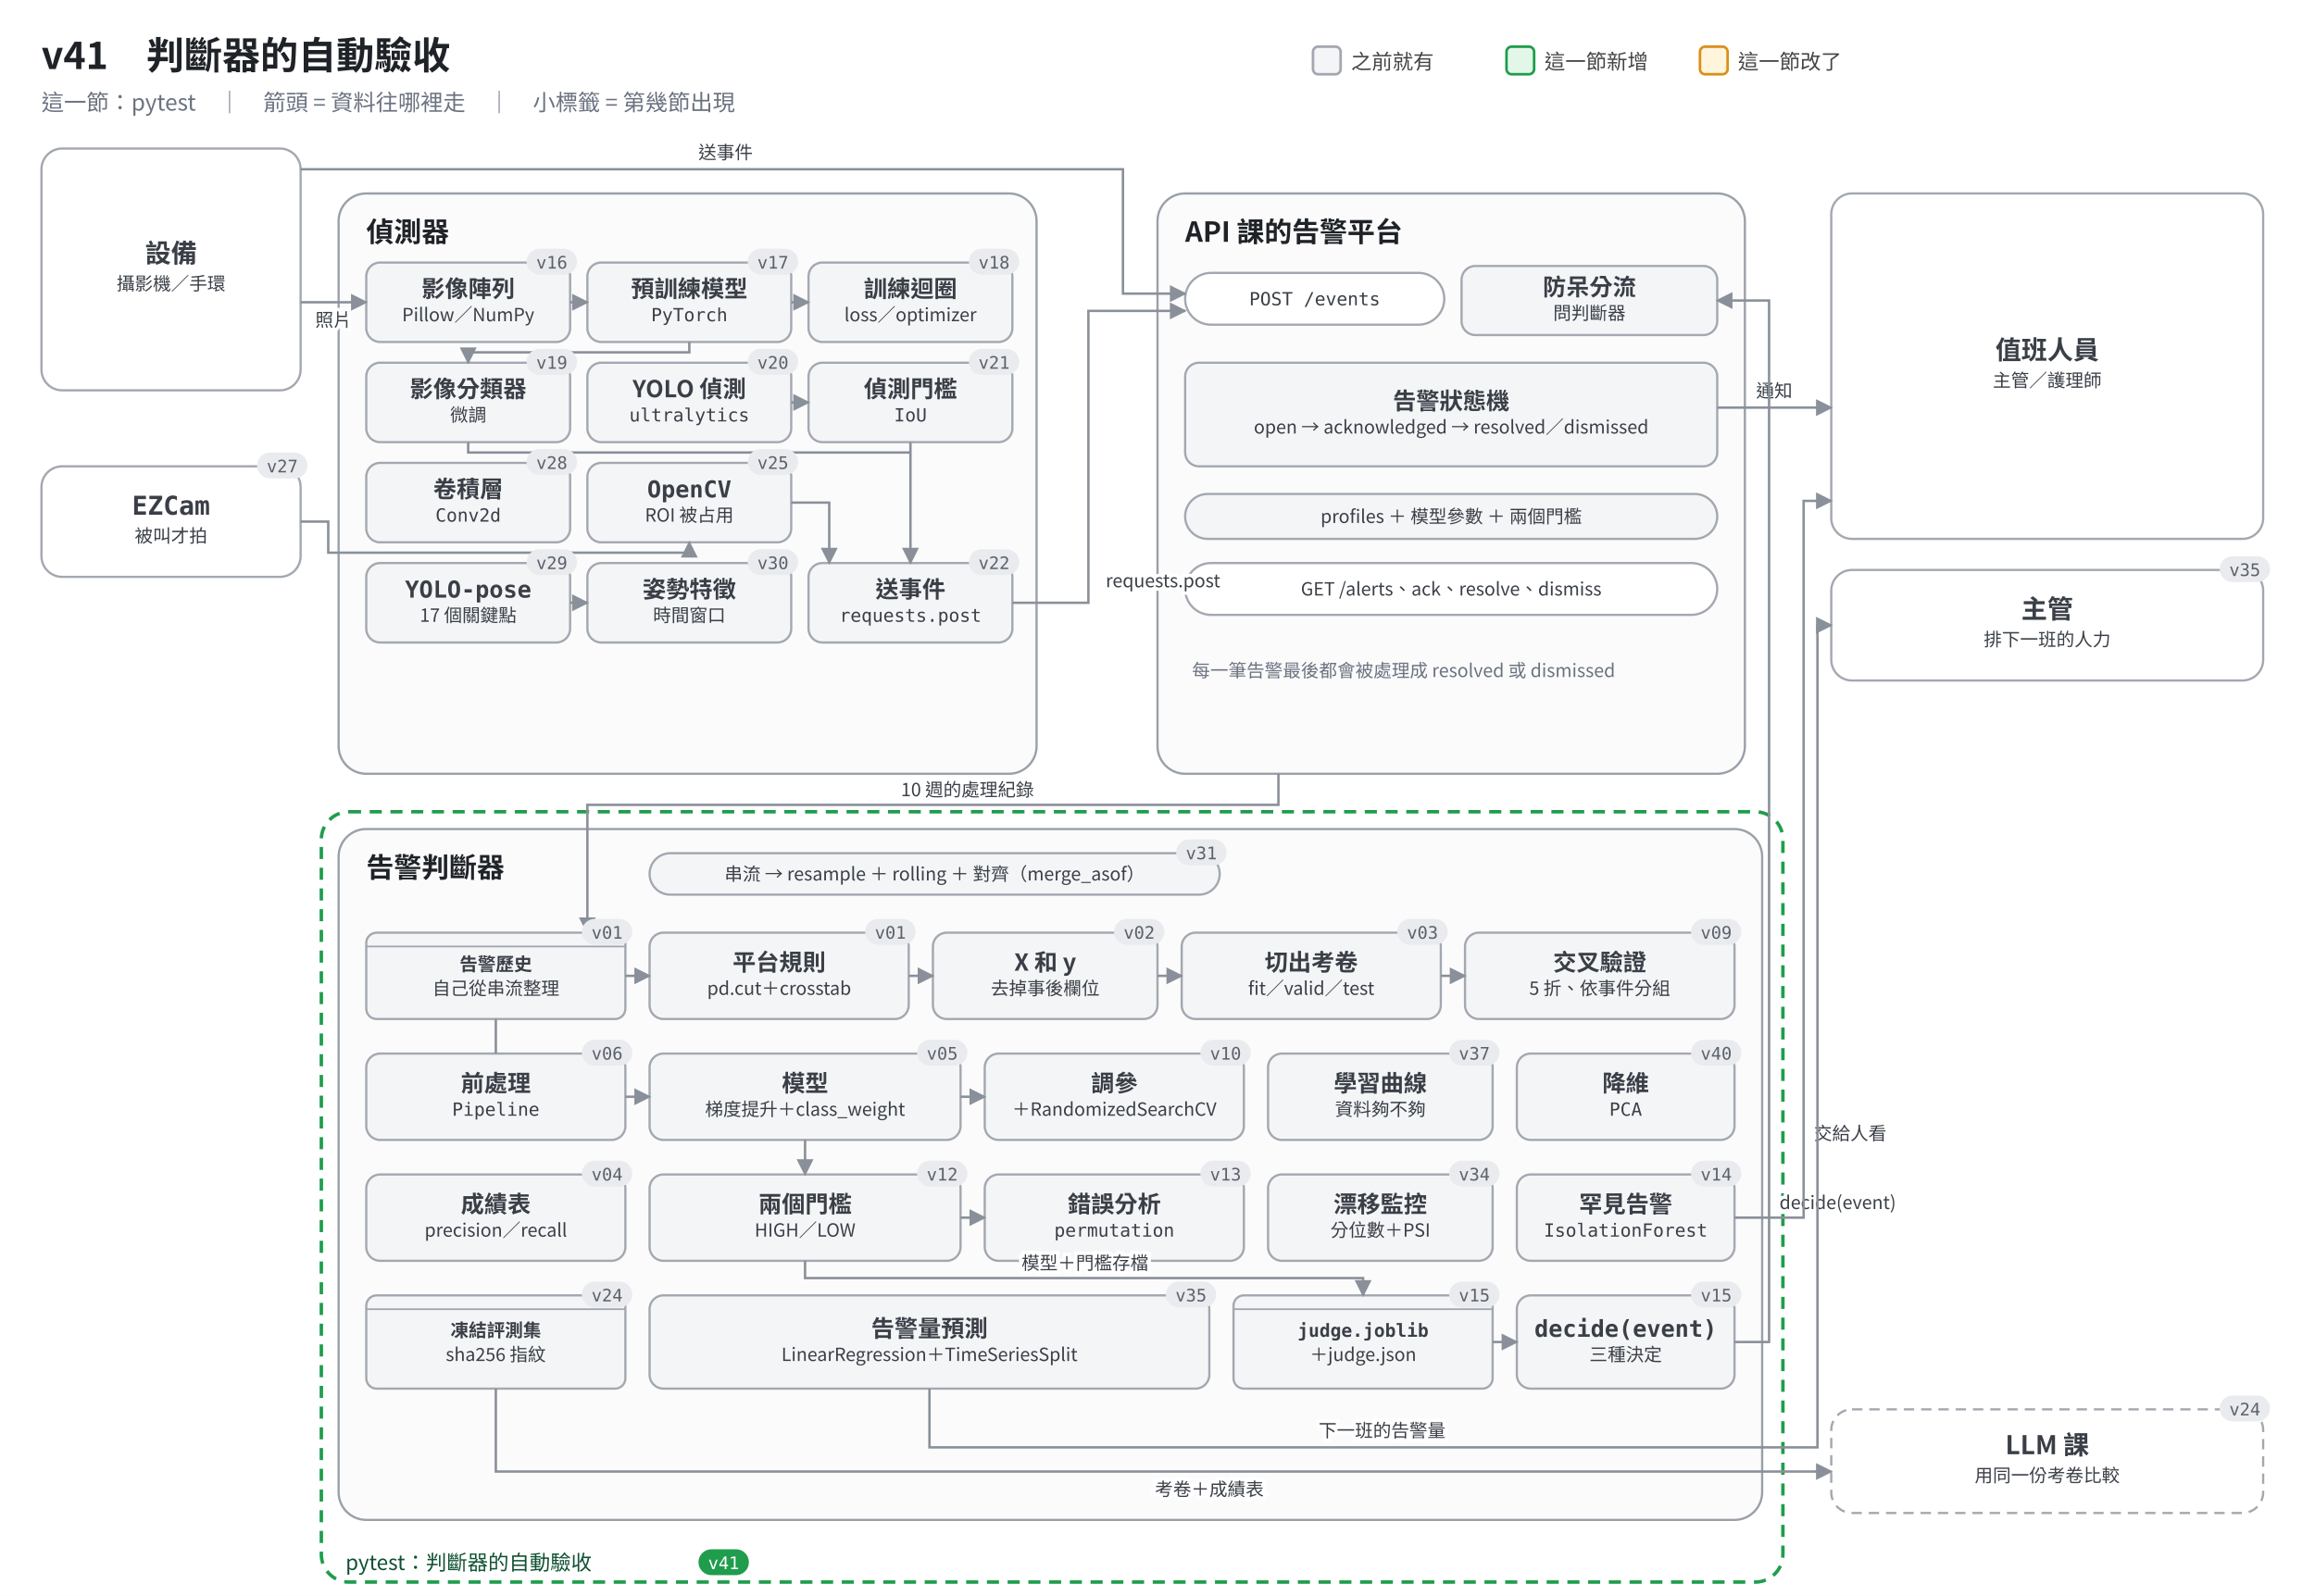
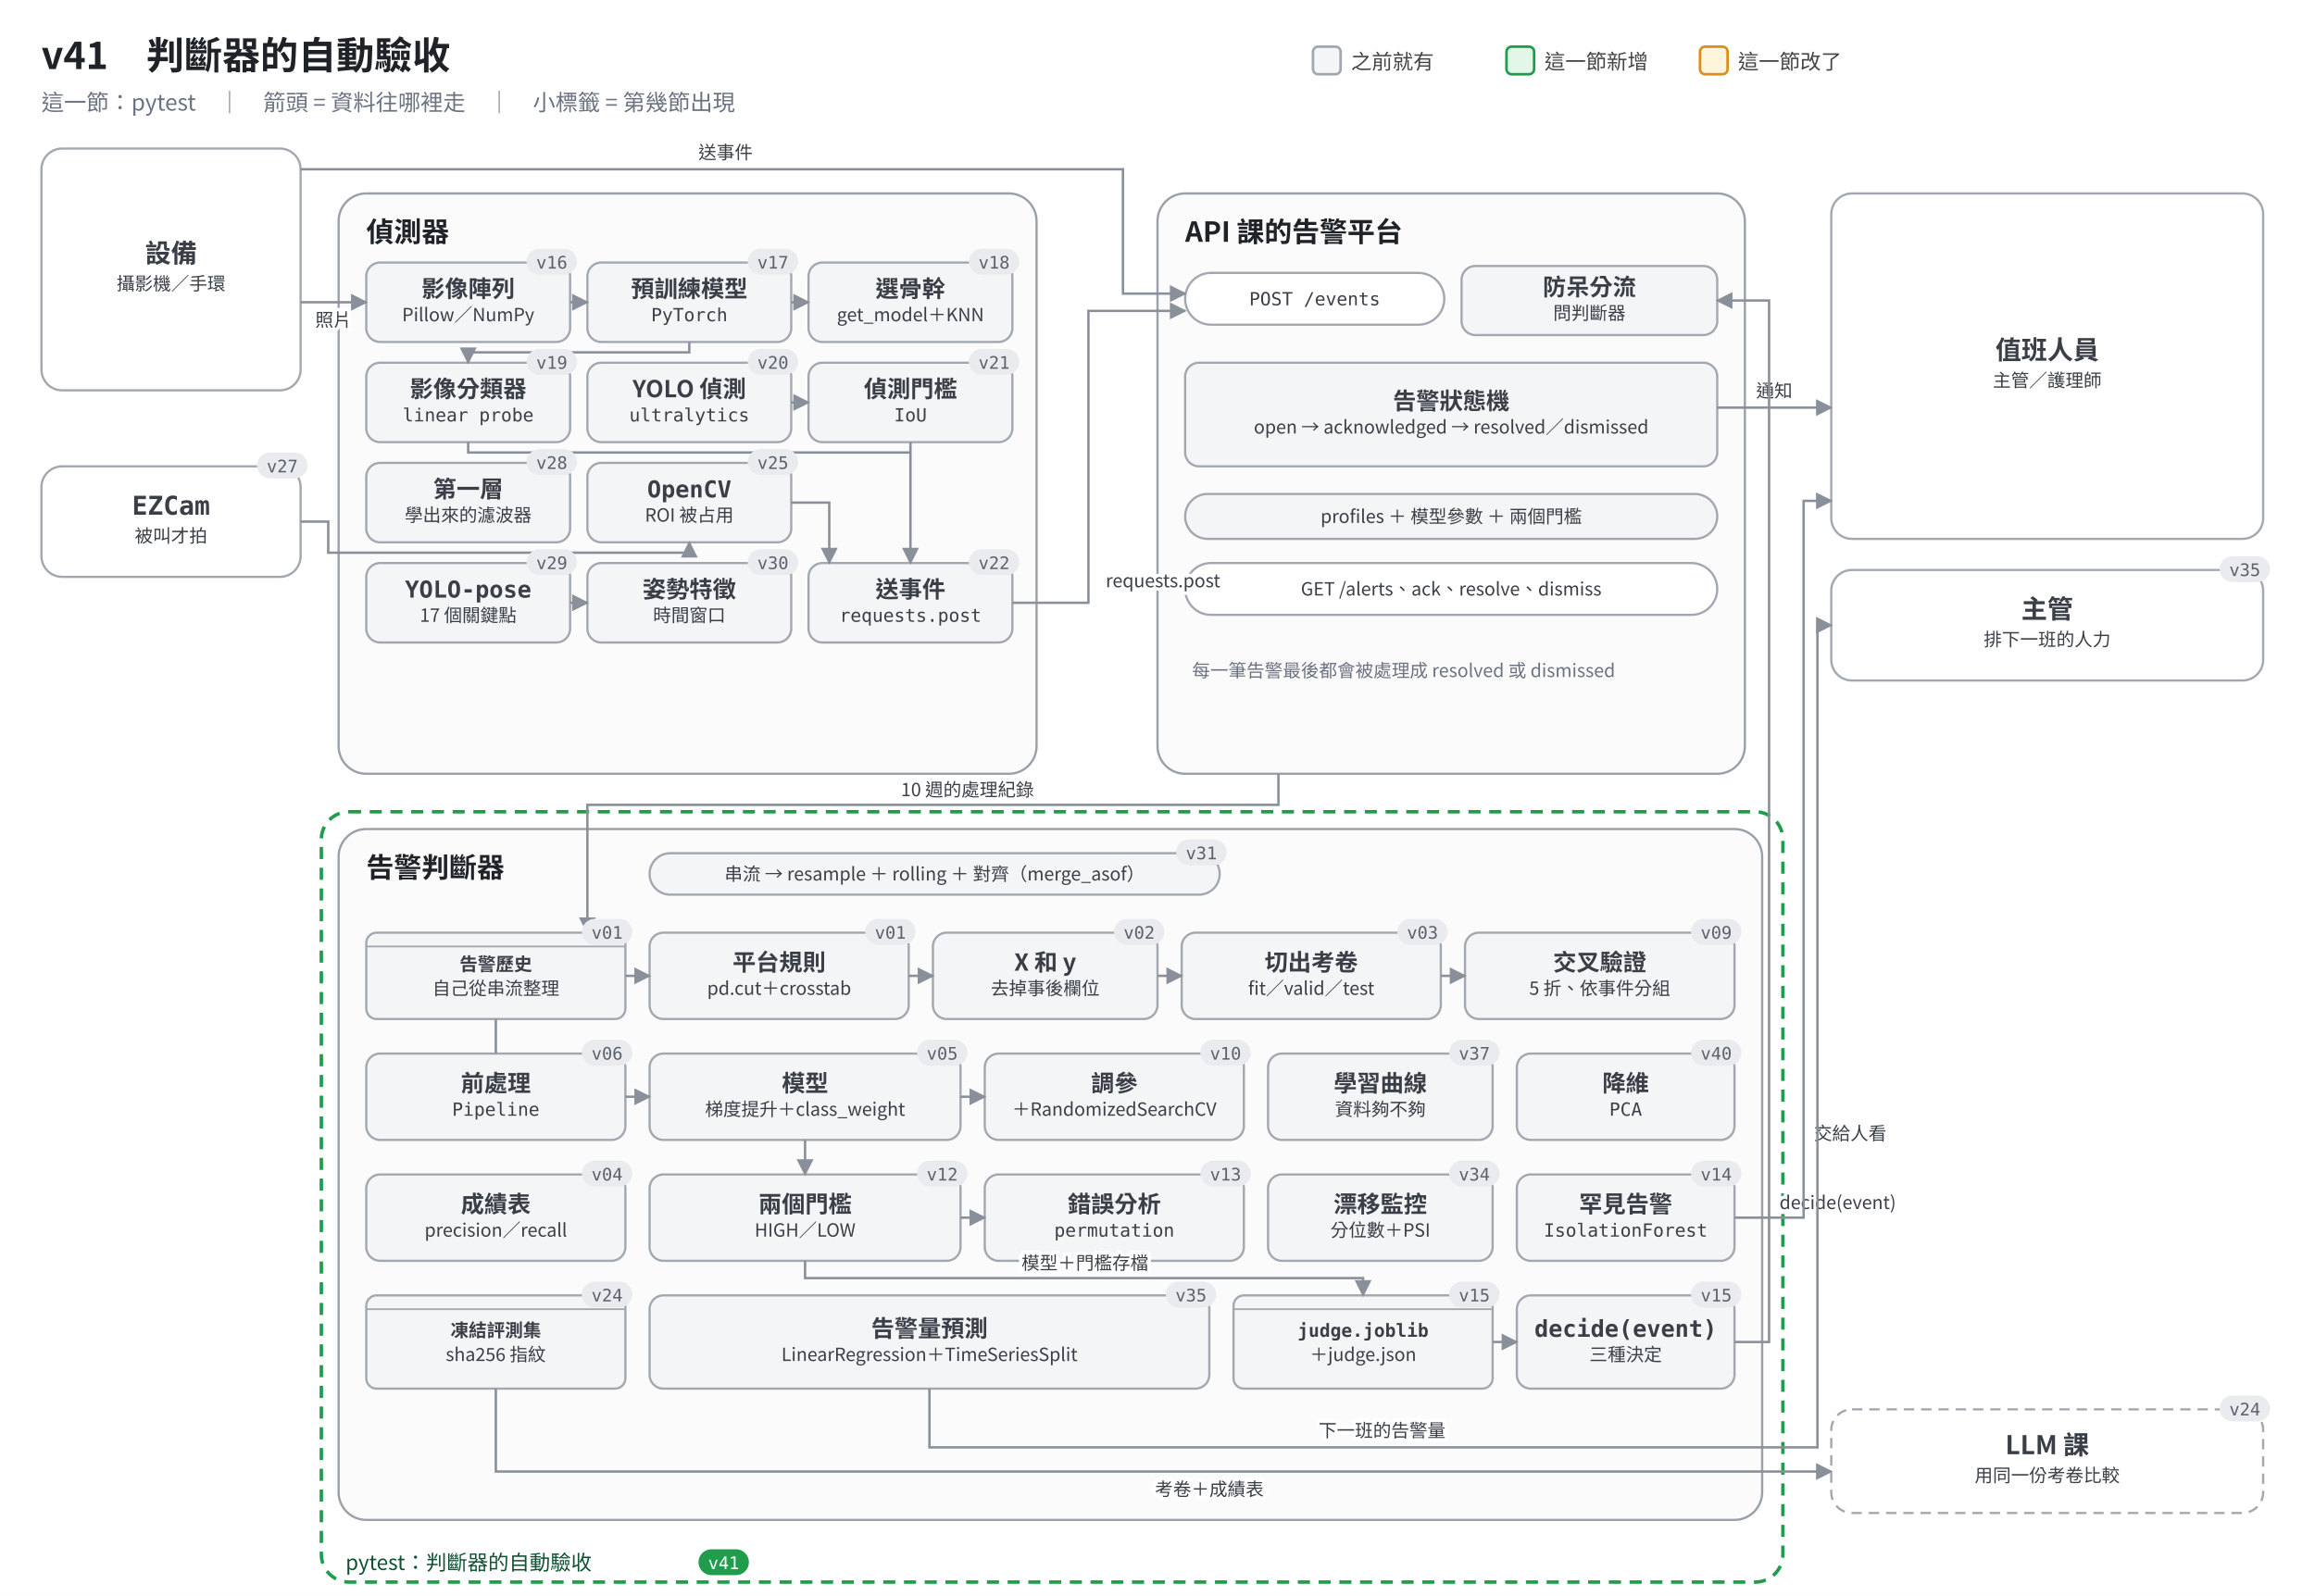
<svg xmlns="http://www.w3.org/2000/svg" viewBox="0 0 1340 924" width="1340" height="924">
  <defs>
    <marker id="arr-old" viewBox="0 0 10 10" refX="9" refY="5" markerWidth="7" markerHeight="7" orient="auto-start-reverse">
      <path d="M0,0 L10,5 L0,10 z" fill="#8a9099" />
    </marker>
    <marker id="arr-new" viewBox="0 0 10 10" refX="9" refY="5" markerWidth="7" markerHeight="7" orient="auto-start-reverse">
      <path d="M0,0 L10,5 L0,10 z" fill="#1f9d4c" />
    </marker>
    <marker id="arr-changed" viewBox="0 0 10 10" refX="9" refY="5" markerWidth="7" markerHeight="7" orient="auto-start-reverse">
      <path d="M0,0 L10,5 L0,10 z" fill="#d9901a" />
    </marker>
    <marker id="arr-error" viewBox="0 0 10 10" refX="9" refY="5" markerWidth="7" markerHeight="7" orient="auto-start-reverse">
      <path d="M0,0 L10,5 L0,10 z" fill="#d33a3a" />
    </marker>
  </defs>
  <rect width="1340" height="924" fill="#ffffff" />
  <text x="24" y="40" font-family="'PingFang TC','Noto Sans TC','Noto Sans CJK TC','Microsoft JhengHei',sans-serif" font-size="22" fill="#1f2328" font-weight="bold" text-anchor="start">v41　判斷器的自動驗收</text>
  <text x="24" y="64" font-family="'PingFang TC','Noto Sans TC','Noto Sans CJK TC','Microsoft JhengHei',sans-serif" font-size="13" fill="#6b7280" font-weight="normal" text-anchor="start">這一節：pytest　｜　箭頭 = 資料往哪裡走　｜　小標籤 = 第幾節出現</text>
  <rect x="760" y="27" width="16" height="16" rx="3" fill="#f4f5f7" stroke="#a3a8b0" stroke-width="1.5" />
  <text x="782" y="40" font-family="'PingFang TC','Noto Sans TC','Noto Sans CJK TC','Microsoft JhengHei',sans-serif" font-size="12" fill="#444" font-weight="normal" text-anchor="start">之前就有</text>
  <rect x="872" y="27" width="16" height="16" rx="3" fill="#e3f7e8" stroke="#1f9d4c" stroke-width="1.5" />
  <text x="894" y="40" font-family="'PingFang TC','Noto Sans TC','Noto Sans CJK TC','Microsoft JhengHei',sans-serif" font-size="12" fill="#444" font-weight="normal" text-anchor="start">這一節新增</text>
  <rect x="984" y="27" width="16" height="16" rx="3" fill="#fff4dc" stroke="#d9901a" stroke-width="1.5" />
  <text x="1006" y="40" font-family="'PingFang TC','Noto Sans TC','Noto Sans CJK TC','Microsoft JhengHei',sans-serif" font-size="12" fill="#444" font-weight="normal" text-anchor="start">這一節改了</text>
  <rect x="186" y="470" width="846" height="446" rx="16" fill="none" stroke="#1f9d4c" stroke-width="2" stroke-dasharray="7 5" />
  <text x="200" y="909" font-family="'PingFang TC','Noto Sans TC','Noto Sans CJK TC','Microsoft JhengHei',sans-serif" font-size="12" fill="#0f5132" font-weight="normal" text-anchor="start">pytest：判斷器的自動驗收</text>
  <rect x="670" y="112" width="340" height="336" rx="16" fill="#fbfbfc" stroke="#9aa0a8" stroke-width="1.3" />
  <text x="686" y="140" font-family="'PingFang TC','Noto Sans TC','Noto Sans CJK TC','Microsoft JhengHei',sans-serif" font-size="16" fill="#1f2328" font-weight="bold" text-anchor="start">API 課的告警平台</text>
  <rect x="196" y="112" width="404" height="336" rx="16" fill="#fbfbfc" stroke="#9aa0a8" stroke-width="1.3" />
  <text x="212" y="140" font-family="'PingFang TC','Noto Sans TC','Noto Sans CJK TC','Microsoft JhengHei',sans-serif" font-size="16" fill="#1f2328" font-weight="bold" text-anchor="start">偵測器</text>
  <rect x="196" y="480" width="824" height="400" rx="16" fill="#fbfbfc" stroke="#9aa0a8" stroke-width="1.3" />
  <text x="212" y="508" font-family="'PingFang TC','Noto Sans TC','Noto Sans CJK TC','Microsoft JhengHei',sans-serif" font-size="16" fill="#1f2328" font-weight="bold" text-anchor="start">告警判斷器</text>
  <rect x="24" y="86" width="150" height="140" rx="12" fill="#ffffff" stroke="#a3a8b0" stroke-width="1.3" />
  <text x="99" y="152" font-family="'PingFang TC','Noto Sans TC','Noto Sans CJK TC','Microsoft JhengHei',sans-serif" font-size="15" fill="#3a3f47" font-weight="bold" text-anchor="middle">設備</text>
  <text x="99" y="168" font-family="'PingFang TC','Noto Sans TC','Noto Sans CJK TC','Microsoft JhengHei',sans-serif" font-size="10.5" fill="#3a3f47" font-weight="normal" text-anchor="middle">攝影機／手環</text>
  <rect x="24" y="270" width="150" height="64" rx="12" fill="#ffffff" stroke="#a3a8b0" stroke-width="1.3" />
  <text x="99" y="298" font-family="'SF Mono',Menlo,Consolas,'DejaVu Sans Mono',monospace" font-size="15" fill="#3a3f47" font-weight="bold" text-anchor="middle">EZCam</text>
  <text x="99" y="314" font-family="'PingFang TC','Noto Sans TC','Noto Sans CJK TC','Microsoft JhengHei',sans-serif" font-size="10.5" fill="#3a3f47" font-weight="normal" text-anchor="middle">被叫才拍</text>
  <rect x="212" y="152" width="118" height="46" rx="8" fill="#f4f5f7" stroke="#a3a8b0" stroke-width="1.3" />
  <text x="271" y="172" font-family="'PingFang TC','Noto Sans TC','Noto Sans CJK TC','Microsoft JhengHei',sans-serif" font-size="13.5" fill="#3a3f47" font-weight="bold" text-anchor="middle">影像陣列</text>
  <text x="271" y="186" font-family="'PingFang TC','Noto Sans TC','Noto Sans CJK TC','Microsoft JhengHei',sans-serif" font-size="10.5" fill="#3a3f47" font-weight="normal" text-anchor="middle">Pillow／NumPy</text>
  <rect x="340" y="152" width="118" height="46" rx="8" fill="#f4f5f7" stroke="#a3a8b0" stroke-width="1.3" />
  <text x="399" y="172" font-family="'PingFang TC','Noto Sans TC','Noto Sans CJK TC','Microsoft JhengHei',sans-serif" font-size="13.5" fill="#3a3f47" font-weight="bold" text-anchor="middle">預訓練模型</text>
  <text x="399" y="186" font-family="'SF Mono',Menlo,Consolas,'DejaVu Sans Mono',monospace" font-size="10.5" fill="#3a3f47" font-weight="normal" text-anchor="middle">PyTorch</text>
  <rect x="468" y="152" width="118" height="46" rx="8" fill="#f4f5f7" stroke="#a3a8b0" stroke-width="1.3" />
-   <text x="527" y="172" font-family="'PingFang TC','Noto Sans TC','Noto Sans CJK TC','Microsoft JhengHei',sans-serif" font-size="13.5" fill="#3a3f47" font-weight="bold" text-anchor="middle">訓練迴圈</text>
-   <text x="527" y="186" font-family="'PingFang TC','Noto Sans TC','Noto Sans CJK TC','Microsoft JhengHei',sans-serif" font-size="10.5" fill="#3a3f47" font-weight="normal" text-anchor="middle">loss／optimizer</text>
+   <text x="527" y="172" font-family="'PingFang TC','Noto Sans TC','Noto Sans CJK TC','Microsoft JhengHei',sans-serif" font-size="13.5" fill="#3a3f47" font-weight="bold" text-anchor="middle">選骨幹</text>
+   <text x="527" y="186" font-family="'PingFang TC','Noto Sans TC','Noto Sans CJK TC','Microsoft JhengHei',sans-serif" font-size="10.5" fill="#3a3f47" font-weight="normal" text-anchor="middle">get_model＋KNN</text>
  <rect x="212" y="210" width="118" height="46" rx="8" fill="#f4f5f7" stroke="#a3a8b0" stroke-width="1.3" />
  <text x="271" y="230" font-family="'PingFang TC','Noto Sans TC','Noto Sans CJK TC','Microsoft JhengHei',sans-serif" font-size="13.5" fill="#3a3f47" font-weight="bold" text-anchor="middle">影像分類器</text>
-   <text x="271" y="244" font-family="'PingFang TC','Noto Sans TC','Noto Sans CJK TC','Microsoft JhengHei',sans-serif" font-size="10.5" fill="#3a3f47" font-weight="normal" text-anchor="middle">微調</text>
+   <text x="271" y="244" font-family="'SF Mono',Menlo,Consolas,'DejaVu Sans Mono',monospace" font-size="10.5" fill="#3a3f47" font-weight="normal" text-anchor="middle">linear probe</text>
  <rect x="340" y="210" width="118" height="46" rx="8" fill="#f4f5f7" stroke="#a3a8b0" stroke-width="1.3" />
  <text x="399" y="230" font-family="'PingFang TC','Noto Sans TC','Noto Sans CJK TC','Microsoft JhengHei',sans-serif" font-size="13.5" fill="#3a3f47" font-weight="bold" text-anchor="middle">YOLO 偵測</text>
  <text x="399" y="244" font-family="'SF Mono',Menlo,Consolas,'DejaVu Sans Mono',monospace" font-size="10.5" fill="#3a3f47" font-weight="normal" text-anchor="middle">ultralytics</text>
  <rect x="468" y="210" width="118" height="46" rx="8" fill="#f4f5f7" stroke="#a3a8b0" stroke-width="1.3" />
  <text x="527" y="230" font-family="'PingFang TC','Noto Sans TC','Noto Sans CJK TC','Microsoft JhengHei',sans-serif" font-size="13.5" fill="#3a3f47" font-weight="bold" text-anchor="middle">偵測門檻</text>
  <text x="527" y="244" font-family="'SF Mono',Menlo,Consolas,'DejaVu Sans Mono',monospace" font-size="10.5" fill="#3a3f47" font-weight="normal" text-anchor="middle">IoU</text>
  <rect x="212" y="268" width="118" height="46" rx="8" fill="#f4f5f7" stroke="#a3a8b0" stroke-width="1.3" />
-   <text x="271" y="288" font-family="'PingFang TC','Noto Sans TC','Noto Sans CJK TC','Microsoft JhengHei',sans-serif" font-size="13.5" fill="#3a3f47" font-weight="bold" text-anchor="middle">卷積層</text>
-   <text x="271" y="302" font-family="'SF Mono',Menlo,Consolas,'DejaVu Sans Mono',monospace" font-size="10.5" fill="#3a3f47" font-weight="normal" text-anchor="middle">Conv2d</text>
+   <text x="271" y="288" font-family="'PingFang TC','Noto Sans TC','Noto Sans CJK TC','Microsoft JhengHei',sans-serif" font-size="13.5" fill="#3a3f47" font-weight="bold" text-anchor="middle">第一層</text>
+   <text x="271" y="302" font-family="'PingFang TC','Noto Sans TC','Noto Sans CJK TC','Microsoft JhengHei',sans-serif" font-size="10.5" fill="#3a3f47" font-weight="normal" text-anchor="middle">學出來的濾波器</text>
  <rect x="340" y="268" width="118" height="46" rx="8" fill="#f4f5f7" stroke="#a3a8b0" stroke-width="1.3" />
  <text x="399" y="288" font-family="'SF Mono',Menlo,Consolas,'DejaVu Sans Mono',monospace" font-size="13.5" fill="#3a3f47" font-weight="bold" text-anchor="middle">OpenCV</text>
  <text x="399" y="302" font-family="'PingFang TC','Noto Sans TC','Noto Sans CJK TC','Microsoft JhengHei',sans-serif" font-size="10.5" fill="#3a3f47" font-weight="normal" text-anchor="middle">ROI 被占用</text>
  <rect x="212" y="326" width="118" height="46" rx="8" fill="#f4f5f7" stroke="#a3a8b0" stroke-width="1.3" />
  <text x="271" y="346" font-family="'SF Mono',Menlo,Consolas,'DejaVu Sans Mono',monospace" font-size="13.5" fill="#3a3f47" font-weight="bold" text-anchor="middle">YOLO-pose</text>
  <text x="271" y="360" font-family="'PingFang TC','Noto Sans TC','Noto Sans CJK TC','Microsoft JhengHei',sans-serif" font-size="10.5" fill="#3a3f47" font-weight="normal" text-anchor="middle">17 個關鍵點</text>
  <rect x="340" y="326" width="118" height="46" rx="8" fill="#f4f5f7" stroke="#a3a8b0" stroke-width="1.3" />
  <text x="399" y="346" font-family="'PingFang TC','Noto Sans TC','Noto Sans CJK TC','Microsoft JhengHei',sans-serif" font-size="13.5" fill="#3a3f47" font-weight="bold" text-anchor="middle">姿勢特徵</text>
  <text x="399" y="360" font-family="'PingFang TC','Noto Sans TC','Noto Sans CJK TC','Microsoft JhengHei',sans-serif" font-size="10.5" fill="#3a3f47" font-weight="normal" text-anchor="middle">時間窗口</text>
  <rect x="468" y="326" width="118" height="46" rx="8" fill="#f4f5f7" stroke="#a3a8b0" stroke-width="1.3" />
  <text x="527" y="346" font-family="'PingFang TC','Noto Sans TC','Noto Sans CJK TC','Microsoft JhengHei',sans-serif" font-size="13.5" fill="#3a3f47" font-weight="bold" text-anchor="middle">送事件</text>
  <text x="527" y="360" font-family="'SF Mono',Menlo,Consolas,'DejaVu Sans Mono',monospace" font-size="10.5" fill="#3a3f47" font-weight="normal" text-anchor="middle">requests.post</text>
  <rect x="686" y="158" width="150" height="30" rx="15" fill="#ffffff" stroke="#a3a8b0" stroke-width="1.3" />
  <text x="761" y="176.78" font-family="'SF Mono',Menlo,Consolas,'DejaVu Sans Mono',monospace" font-size="10.5" fill="#3a3f47" font-weight="normal" text-anchor="middle">POST /events</text>
  <rect x="846" y="154" width="148" height="40" rx="8" fill="#f4f5f7" stroke="#a3a8b0" stroke-width="1.3" />
  <text x="920" y="171" font-family="'PingFang TC','Noto Sans TC','Noto Sans CJK TC','Microsoft JhengHei',sans-serif" font-size="13.5" fill="#3a3f47" font-weight="bold" text-anchor="middle">防呆分流</text>
  <text x="920" y="185" font-family="'PingFang TC','Noto Sans TC','Noto Sans CJK TC','Microsoft JhengHei',sans-serif" font-size="10.5" fill="#3a3f47" font-weight="normal" text-anchor="middle">問判斷器</text>
  <rect x="686" y="210" width="308" height="60" rx="8" fill="#f4f5f7" stroke="#a3a8b0" stroke-width="1.3" />
  <text x="840" y="237" font-family="'PingFang TC','Noto Sans TC','Noto Sans CJK TC','Microsoft JhengHei',sans-serif" font-size="13.5" fill="#3a3f47" font-weight="bold" text-anchor="middle">告警狀態機</text>
  <text x="840" y="251" font-family="'PingFang TC','Noto Sans TC','Noto Sans CJK TC','Microsoft JhengHei',sans-serif" font-size="10.5" fill="#3a3f47" font-weight="normal" text-anchor="middle">open → acknowledged → resolved／dismissed</text>
  <rect x="686" y="286" width="308" height="26" rx="13" fill="#f4f5f7" stroke="#a3a8b0" stroke-width="1.3" />
  <text x="840" y="302.78" font-family="'PingFang TC','Noto Sans TC','Noto Sans CJK TC','Microsoft JhengHei',sans-serif" font-size="10.5" fill="#3a3f47" font-weight="normal" text-anchor="middle">profiles ＋ 模型參數 ＋ 兩個門檻</text>
  <rect x="686" y="326" width="308" height="30" rx="15" fill="#ffffff" stroke="#a3a8b0" stroke-width="1.3" />
  <text x="840" y="344.78" font-family="'PingFang TC','Noto Sans TC','Noto Sans CJK TC','Microsoft JhengHei',sans-serif" font-size="10.5" fill="#3a3f47" font-weight="normal" text-anchor="middle">GET /alerts、ack、resolve、dismiss</text>
  <text x="690" y="392" font-family="'PingFang TC','Noto Sans TC','Noto Sans CJK TC','Microsoft JhengHei',sans-serif" font-size="10.5" fill="#6b7280" font-weight="normal" text-anchor="start">每一筆告警最後都會被處理成 resolved 或 dismissed</text>
  <rect x="1060" y="112" width="250" height="200" rx="12" fill="#ffffff" stroke="#a3a8b0" stroke-width="1.3" />
  <text x="1185" y="208" font-family="'PingFang TC','Noto Sans TC','Noto Sans CJK TC','Microsoft JhengHei',sans-serif" font-size="15" fill="#3a3f47" font-weight="bold" text-anchor="middle">值班人員</text>
  <text x="1185" y="224" font-family="'PingFang TC','Noto Sans TC','Noto Sans CJK TC','Microsoft JhengHei',sans-serif" font-size="10.5" fill="#3a3f47" font-weight="normal" text-anchor="middle">主管／護理師</text>
  <rect x="1060" y="330" width="250" height="64" rx="12" fill="#ffffff" stroke="#a3a8b0" stroke-width="1.3" />
  <text x="1185" y="358" font-family="'PingFang TC','Noto Sans TC','Noto Sans CJK TC','Microsoft JhengHei',sans-serif" font-size="15" fill="#3a3f47" font-weight="bold" text-anchor="middle">主管</text>
  <text x="1185" y="374" font-family="'PingFang TC','Noto Sans TC','Noto Sans CJK TC','Microsoft JhengHei',sans-serif" font-size="10.5" fill="#3a3f47" font-weight="normal" text-anchor="middle">排下一班的人力</text>
  <rect x="1060" y="816" width="250" height="60" rx="12" fill="#ffffff" stroke="#a3a8b0" stroke-width="1.3" stroke-dasharray="6 4" />
  <text x="1185" y="842" font-family="'PingFang TC','Noto Sans TC','Noto Sans CJK TC','Microsoft JhengHei',sans-serif" font-size="15" fill="#3a3f47" font-weight="bold" text-anchor="middle">LLM 課</text>
  <text x="1185" y="858" font-family="'PingFang TC','Noto Sans TC','Noto Sans CJK TC','Microsoft JhengHei',sans-serif" font-size="10.5" fill="#3a3f47" font-weight="normal" text-anchor="middle">用同一份考卷比較</text>
  <rect x="376" y="494" width="330" height="24" rx="12" fill="#f4f5f7" stroke="#a3a8b0" stroke-width="1.3" />
  <text x="541" y="509.78" font-family="'PingFang TC','Noto Sans TC','Noto Sans CJK TC','Microsoft JhengHei',sans-serif" font-size="10.5" fill="#3a3f47" font-weight="normal" text-anchor="middle">串流 → resample ＋ rolling ＋ 對齊（merge_asof）</text>
  <rect x="212" y="540" width="150" height="50" rx="6" fill="#f4f5f7" stroke="#a3a8b0" stroke-width="1.3" />
  <path d="M212,548 h150" stroke="#a3a8b0" stroke-width="1" />
  <text x="287" y="562" font-family="'PingFang TC','Noto Sans TC','Noto Sans CJK TC','Microsoft JhengHei',sans-serif" font-size="10.5" fill="#3a3f47" font-weight="bold" text-anchor="middle">告警歷史</text>
  <text x="287" y="576" font-family="'PingFang TC','Noto Sans TC','Noto Sans CJK TC','Microsoft JhengHei',sans-serif" font-size="10.5" fill="#3a3f47" font-weight="normal" text-anchor="middle">自己從串流整理</text>
  <rect x="376" y="540" width="150" height="50" rx="8" fill="#f4f5f7" stroke="#a3a8b0" stroke-width="1.3" />
  <text x="451" y="562" font-family="'PingFang TC','Noto Sans TC','Noto Sans CJK TC','Microsoft JhengHei',sans-serif" font-size="13.5" fill="#3a3f47" font-weight="bold" text-anchor="middle">平台規則</text>
  <text x="451" y="576" font-family="'PingFang TC','Noto Sans TC','Noto Sans CJK TC','Microsoft JhengHei',sans-serif" font-size="10.5" fill="#3a3f47" font-weight="normal" text-anchor="middle">pd.cut＋crosstab</text>
  <rect x="540" y="540" width="130" height="50" rx="8" fill="#f4f5f7" stroke="#a3a8b0" stroke-width="1.3" />
  <text x="605" y="562" font-family="'PingFang TC','Noto Sans TC','Noto Sans CJK TC','Microsoft JhengHei',sans-serif" font-size="13.5" fill="#3a3f47" font-weight="bold" text-anchor="middle">X 和 y</text>
  <text x="605" y="576" font-family="'PingFang TC','Noto Sans TC','Noto Sans CJK TC','Microsoft JhengHei',sans-serif" font-size="10.5" fill="#3a3f47" font-weight="normal" text-anchor="middle">去掉事後欄位</text>
  <rect x="684" y="540" width="150" height="50" rx="8" fill="#f4f5f7" stroke="#a3a8b0" stroke-width="1.3" />
  <text x="759" y="562" font-family="'PingFang TC','Noto Sans TC','Noto Sans CJK TC','Microsoft JhengHei',sans-serif" font-size="13.5" fill="#3a3f47" font-weight="bold" text-anchor="middle">切出考卷</text>
  <text x="759" y="576" font-family="'PingFang TC','Noto Sans TC','Noto Sans CJK TC','Microsoft JhengHei',sans-serif" font-size="10.5" fill="#3a3f47" font-weight="normal" text-anchor="middle">fit／valid／test</text>
  <rect x="848" y="540" width="156" height="50" rx="8" fill="#f4f5f7" stroke="#a3a8b0" stroke-width="1.3" />
  <text x="926" y="562" font-family="'PingFang TC','Noto Sans TC','Noto Sans CJK TC','Microsoft JhengHei',sans-serif" font-size="13.5" fill="#3a3f47" font-weight="bold" text-anchor="middle">交叉驗證</text>
  <text x="926" y="576" font-family="'PingFang TC','Noto Sans TC','Noto Sans CJK TC','Microsoft JhengHei',sans-serif" font-size="10.5" fill="#3a3f47" font-weight="normal" text-anchor="middle">5 折、依事件分組</text>
  <rect x="212" y="610" width="150" height="50" rx="8" fill="#f4f5f7" stroke="#a3a8b0" stroke-width="1.3" />
  <text x="287" y="632" font-family="'PingFang TC','Noto Sans TC','Noto Sans CJK TC','Microsoft JhengHei',sans-serif" font-size="13.5" fill="#3a3f47" font-weight="bold" text-anchor="middle">前處理</text>
  <text x="287" y="646" font-family="'SF Mono',Menlo,Consolas,'DejaVu Sans Mono',monospace" font-size="10.5" fill="#3a3f47" font-weight="normal" text-anchor="middle">Pipeline</text>
  <rect x="376" y="610" width="180" height="50" rx="8" fill="#f4f5f7" stroke="#a3a8b0" stroke-width="1.3" />
  <text x="466" y="632" font-family="'PingFang TC','Noto Sans TC','Noto Sans CJK TC','Microsoft JhengHei',sans-serif" font-size="13.5" fill="#3a3f47" font-weight="bold" text-anchor="middle">模型</text>
  <text x="466" y="646" font-family="'PingFang TC','Noto Sans TC','Noto Sans CJK TC','Microsoft JhengHei',sans-serif" font-size="10.5" fill="#3a3f47" font-weight="normal" text-anchor="middle">梯度提升＋class_weight</text>
  <rect x="570" y="610" width="150" height="50" rx="8" fill="#f4f5f7" stroke="#a3a8b0" stroke-width="1.3" />
  <text x="645" y="632" font-family="'PingFang TC','Noto Sans TC','Noto Sans CJK TC','Microsoft JhengHei',sans-serif" font-size="13.5" fill="#3a3f47" font-weight="bold" text-anchor="middle">調參</text>
  <text x="645" y="646" font-family="'PingFang TC','Noto Sans TC','Noto Sans CJK TC','Microsoft JhengHei',sans-serif" font-size="10.5" fill="#3a3f47" font-weight="normal" text-anchor="middle">＋RandomizedSearchCV</text>
  <rect x="734" y="610" width="130" height="50" rx="8" fill="#f4f5f7" stroke="#a3a8b0" stroke-width="1.3" />
  <text x="799" y="632" font-family="'PingFang TC','Noto Sans TC','Noto Sans CJK TC','Microsoft JhengHei',sans-serif" font-size="13.5" fill="#3a3f47" font-weight="bold" text-anchor="middle">學習曲線</text>
  <text x="799" y="646" font-family="'PingFang TC','Noto Sans TC','Noto Sans CJK TC','Microsoft JhengHei',sans-serif" font-size="10.5" fill="#3a3f47" font-weight="normal" text-anchor="middle">資料夠不夠</text>
  <rect x="878" y="610" width="126" height="50" rx="8" fill="#f4f5f7" stroke="#a3a8b0" stroke-width="1.3" />
  <text x="941" y="632" font-family="'PingFang TC','Noto Sans TC','Noto Sans CJK TC','Microsoft JhengHei',sans-serif" font-size="13.5" fill="#3a3f47" font-weight="bold" text-anchor="middle">降維</text>
  <text x="941" y="646" font-family="'SF Mono',Menlo,Consolas,'DejaVu Sans Mono',monospace" font-size="10.5" fill="#3a3f47" font-weight="normal" text-anchor="middle">PCA</text>
  <rect x="212" y="680" width="150" height="50" rx="8" fill="#f4f5f7" stroke="#a3a8b0" stroke-width="1.3" />
  <text x="287" y="702" font-family="'PingFang TC','Noto Sans TC','Noto Sans CJK TC','Microsoft JhengHei',sans-serif" font-size="13.5" fill="#3a3f47" font-weight="bold" text-anchor="middle">成績表</text>
  <text x="287" y="716" font-family="'PingFang TC','Noto Sans TC','Noto Sans CJK TC','Microsoft JhengHei',sans-serif" font-size="10.5" fill="#3a3f47" font-weight="normal" text-anchor="middle">precision／recall</text>
  <rect x="376" y="680" width="180" height="50" rx="8" fill="#f4f5f7" stroke="#a3a8b0" stroke-width="1.3" />
  <text x="466" y="702" font-family="'PingFang TC','Noto Sans TC','Noto Sans CJK TC','Microsoft JhengHei',sans-serif" font-size="13.5" fill="#3a3f47" font-weight="bold" text-anchor="middle">兩個門檻</text>
  <text x="466" y="716" font-family="'PingFang TC','Noto Sans TC','Noto Sans CJK TC','Microsoft JhengHei',sans-serif" font-size="10.5" fill="#3a3f47" font-weight="normal" text-anchor="middle">HIGH／LOW</text>
  <rect x="570" y="680" width="150" height="50" rx="8" fill="#f4f5f7" stroke="#a3a8b0" stroke-width="1.3" />
  <text x="645" y="702" font-family="'PingFang TC','Noto Sans TC','Noto Sans CJK TC','Microsoft JhengHei',sans-serif" font-size="13.5" fill="#3a3f47" font-weight="bold" text-anchor="middle">錯誤分析</text>
  <text x="645" y="716" font-family="'SF Mono',Menlo,Consolas,'DejaVu Sans Mono',monospace" font-size="10.5" fill="#3a3f47" font-weight="normal" text-anchor="middle">permutation</text>
  <rect x="734" y="680" width="130" height="50" rx="8" fill="#f4f5f7" stroke="#a3a8b0" stroke-width="1.3" />
  <text x="799" y="702" font-family="'PingFang TC','Noto Sans TC','Noto Sans CJK TC','Microsoft JhengHei',sans-serif" font-size="13.5" fill="#3a3f47" font-weight="bold" text-anchor="middle">漂移監控</text>
  <text x="799" y="716" font-family="'PingFang TC','Noto Sans TC','Noto Sans CJK TC','Microsoft JhengHei',sans-serif" font-size="10.5" fill="#3a3f47" font-weight="normal" text-anchor="middle">分位數＋PSI</text>
  <rect x="878" y="680" width="126" height="50" rx="8" fill="#f4f5f7" stroke="#a3a8b0" stroke-width="1.3" />
  <text x="941" y="702" font-family="'PingFang TC','Noto Sans TC','Noto Sans CJK TC','Microsoft JhengHei',sans-serif" font-size="13.5" fill="#3a3f47" font-weight="bold" text-anchor="middle">罕見告警</text>
  <text x="941" y="716" font-family="'SF Mono',Menlo,Consolas,'DejaVu Sans Mono',monospace" font-size="10.5" fill="#3a3f47" font-weight="normal" text-anchor="middle">IsolationForest</text>
  <rect x="212" y="750" width="150" height="54" rx="6" fill="#f4f5f7" stroke="#a3a8b0" stroke-width="1.3" />
  <path d="M212,758 h150" stroke="#a3a8b0" stroke-width="1" />
  <text x="287" y="774" font-family="'PingFang TC','Noto Sans TC','Noto Sans CJK TC','Microsoft JhengHei',sans-serif" font-size="10.5" fill="#3a3f47" font-weight="bold" text-anchor="middle">凍結評測集</text>
  <text x="287" y="788" font-family="'PingFang TC','Noto Sans TC','Noto Sans CJK TC','Microsoft JhengHei',sans-serif" font-size="10.5" fill="#3a3f47" font-weight="normal" text-anchor="middle">sha256 指紋</text>
  <rect x="376" y="750" width="324" height="54" rx="8" fill="#f4f5f7" stroke="#a3a8b0" stroke-width="1.3" />
  <text x="538" y="774" font-family="'PingFang TC','Noto Sans TC','Noto Sans CJK TC','Microsoft JhengHei',sans-serif" font-size="13.5" fill="#3a3f47" font-weight="bold" text-anchor="middle">告警量預測</text>
  <text x="538" y="788" font-family="'PingFang TC','Noto Sans TC','Noto Sans CJK TC','Microsoft JhengHei',sans-serif" font-size="10.5" fill="#3a3f47" font-weight="normal" text-anchor="middle">LinearRegression＋TimeSeriesSplit</text>
  <rect x="714" y="750" width="150" height="54" rx="6" fill="#f4f5f7" stroke="#a3a8b0" stroke-width="1.3" />
  <path d="M714,758 h150" stroke="#a3a8b0" stroke-width="1" />
  <text x="789" y="774" font-family="'SF Mono',Menlo,Consolas,'DejaVu Sans Mono',monospace" font-size="10.5" fill="#3a3f47" font-weight="bold" text-anchor="middle">judge.joblib</text>
  <text x="789" y="788" font-family="'PingFang TC','Noto Sans TC','Noto Sans CJK TC','Microsoft JhengHei',sans-serif" font-size="10.5" fill="#3a3f47" font-weight="normal" text-anchor="middle">＋judge.json</text>
  <rect x="878" y="750" width="126" height="54" rx="8" fill="#f4f5f7" stroke="#a3a8b0" stroke-width="1.3" />
  <text x="941" y="774" font-family="'SF Mono',Menlo,Consolas,'DejaVu Sans Mono',monospace" font-size="13.5" fill="#3a3f47" font-weight="bold" text-anchor="middle">decide(event)</text>
  <text x="941" y="788" font-family="'PingFang TC','Noto Sans TC','Noto Sans CJK TC','Microsoft JhengHei',sans-serif" font-size="10.5" fill="#3a3f47" font-weight="normal" text-anchor="middle">三種決定</text>
  <polyline points="174,98 650,98 650,170 686,170" fill="none" stroke="#8a9099" stroke-width="1.4" marker-end="url(#arr-old)" />
  <text x="420" y="92" font-family="'PingFang TC','Noto Sans TC','Noto Sans CJK TC','Microsoft JhengHei',sans-serif" font-size="10.5" fill="#3a3f47" text-anchor="middle" stroke="#fff" stroke-width="4" paint-order="stroke">送事件</text>
  <polyline points="174,175 212,175" fill="none" stroke="#8a9099" stroke-width="1.4" marker-end="url(#arr-old)" />
  <text x="193" y="189" font-family="'PingFang TC','Noto Sans TC','Noto Sans CJK TC','Microsoft JhengHei',sans-serif" font-size="10.5" fill="#3a3f47" text-anchor="middle" stroke="#fff" stroke-width="4" paint-order="stroke">照片</text>
  <polyline points="174,302 190,302 190,320 399,320 399,314" fill="none" stroke="#8a9099" stroke-width="1.4" marker-end="url(#arr-old)" />
  <polyline points="330,175 340,175" fill="none" stroke="#8a9099" stroke-width="1.4" marker-end="url(#arr-old)" />
  <polyline points="458,175 468,175" fill="none" stroke="#8a9099" stroke-width="1.4" marker-end="url(#arr-old)" />
  <polyline points="399,198 399,204 271,204 271,210" fill="none" stroke="#8a9099" stroke-width="1.4" marker-end="url(#arr-old)" />
  <polyline points="458,233 468,233" fill="none" stroke="#8a9099" stroke-width="1.4" marker-end="url(#arr-old)" />
  <polyline points="330,349 340,349" fill="none" stroke="#8a9099" stroke-width="1.4" marker-end="url(#arr-old)" />
  <polyline points="271,256 271,262 527,262" fill="none" stroke="#8a9099" stroke-width="1.4" />
  <polyline points="527,256 527,326" fill="none" stroke="#8a9099" stroke-width="1.4" marker-end="url(#arr-old)" />
  <polyline points="458,291 480,291 480,326" fill="none" stroke="#8a9099" stroke-width="1.4" marker-end="url(#arr-old)" />
  <polyline points="586,349 630,349 630,180 686,180" fill="none" stroke="#8a9099" stroke-width="1.4" marker-end="url(#arr-old)" />
  <text x="640" y="340" font-family="'PingFang TC','Noto Sans TC','Noto Sans CJK TC','Microsoft JhengHei',sans-serif" font-size="10.5" fill="#3a3f47" text-anchor="start" stroke="#fff" stroke-width="4" paint-order="stroke">requests.post</text>
  <polyline points="994,236 1060,236" fill="none" stroke="#8a9099" stroke-width="1.4" marker-end="url(#arr-old)" />
  <text x="1027" y="230" font-family="'PingFang TC','Noto Sans TC','Noto Sans CJK TC','Microsoft JhengHei',sans-serif" font-size="10.5" fill="#3a3f47" text-anchor="middle" stroke="#fff" stroke-width="4" paint-order="stroke">通知</text>
  <polyline points="740,448 740,466 340,466 340,540" fill="none" stroke="#8a9099" stroke-width="1.4" marker-end="url(#arr-old)" />
  <text x="560" y="461" font-family="'PingFang TC','Noto Sans TC','Noto Sans CJK TC','Microsoft JhengHei',sans-serif" font-size="10.5" fill="#3a3f47" text-anchor="middle" stroke="#fff" stroke-width="4" paint-order="stroke">10 週的處理紀錄</text>
  <polyline points="362,565 376,565" fill="none" stroke="#8a9099" stroke-width="1.4" marker-end="url(#arr-old)" />
  <polyline points="526,565 540,565" fill="none" stroke="#8a9099" stroke-width="1.4" marker-end="url(#arr-old)" />
  <polyline points="670,565 684,565" fill="none" stroke="#8a9099" stroke-width="1.4" marker-end="url(#arr-old)" />
  <polyline points="834,565 848,565" fill="none" stroke="#8a9099" stroke-width="1.4" marker-end="url(#arr-old)" />
  <polyline points="362,635 376,635" fill="none" stroke="#8a9099" stroke-width="1.4" marker-end="url(#arr-old)" />
  <polyline points="556,635 570,635" fill="none" stroke="#8a9099" stroke-width="1.4" marker-end="url(#arr-old)" />
  <polyline points="287,610 287,590" fill="none" stroke="#8a9099" stroke-width="1.4" />
  <polyline points="466,660 466,680" fill="none" stroke="#8a9099" stroke-width="1.4" marker-end="url(#arr-old)" />
  <polyline points="556,705 570,705" fill="none" stroke="#8a9099" stroke-width="1.4" marker-end="url(#arr-old)" />
  <polyline points="466,730 466,740 789,740 789,750" fill="none" stroke="#8a9099" stroke-width="1.4" marker-end="url(#arr-old)" />
  <text x="628" y="735" font-family="'PingFang TC','Noto Sans TC','Noto Sans CJK TC','Microsoft JhengHei',sans-serif" font-size="10.5" fill="#3a3f47" text-anchor="middle" stroke="#fff" stroke-width="4" paint-order="stroke">模型＋門檻存檔</text>
  <polyline points="864,777 878,777" fill="none" stroke="#8a9099" stroke-width="1.4" marker-end="url(#arr-old)" />
  <polyline points="1004,777 1024,777 1024,174 994,174" fill="none" stroke="#8a9099" stroke-width="1.4" marker-end="url(#arr-old)" />
  <text x="1030" y="700" font-family="'PingFang TC','Noto Sans TC','Noto Sans CJK TC','Microsoft JhengHei',sans-serif" font-size="10.5" fill="#3a3f47" text-anchor="start" stroke="#fff" stroke-width="4" paint-order="stroke">decide(event)</text>
  <polyline points="1004,705 1044,705 1044,290 1060,290" fill="none" stroke="#8a9099" stroke-width="1.4" marker-end="url(#arr-old)" />
  <text x="1050" y="660" font-family="'PingFang TC','Noto Sans TC','Noto Sans CJK TC','Microsoft JhengHei',sans-serif" font-size="10.5" fill="#3a3f47" text-anchor="start" stroke="#fff" stroke-width="4" paint-order="stroke">交給人看</text>
  <polyline points="538,804 538,838 1052,838 1052,362 1060,362" fill="none" stroke="#8a9099" stroke-width="1.4" marker-end="url(#arr-old)" />
  <text x="800" y="832" font-family="'PingFang TC','Noto Sans TC','Noto Sans CJK TC','Microsoft JhengHei',sans-serif" font-size="10.5" fill="#3a3f47" text-anchor="middle" stroke="#fff" stroke-width="4" paint-order="stroke">下一班的告警量</text>
  <polyline points="287,804 287,852 1060,852" fill="none" stroke="#8a9099" stroke-width="1.4" marker-end="url(#arr-old)" />
  <text x="700" y="866" font-family="'PingFang TC','Noto Sans TC','Noto Sans CJK TC','Microsoft JhengHei',sans-serif" font-size="10.5" fill="#3a3f47" text-anchor="middle" stroke="#fff" stroke-width="4" paint-order="stroke">考卷＋成績表</text>
  <rect x="404.3" y="897" width="29.2" height="15" rx="7.5" fill="#1f9d4c" />
  <text x="418.9" y="908.5" font-family="'SF Mono',Menlo,Consolas,'DejaVu Sans Mono',monospace" font-size="10" fill="#fff" font-weight="normal" text-anchor="middle">v41</text>
  <rect x="148.8" y="262" width="29.2" height="15" rx="7.5" fill="#e9ebee" />
  <text x="163.4" y="273.5" font-family="'SF Mono',Menlo,Consolas,'DejaVu Sans Mono',monospace" font-size="10" fill="#5b616b" font-weight="normal" text-anchor="middle">v27</text>
  <rect x="304.8" y="144" width="29.2" height="15" rx="7.5" fill="#e9ebee" />
  <text x="319.4" y="155.5" font-family="'SF Mono',Menlo,Consolas,'DejaVu Sans Mono',monospace" font-size="10" fill="#5b616b" font-weight="normal" text-anchor="middle">v16</text>
  <rect x="432.8" y="144" width="29.2" height="15" rx="7.5" fill="#e9ebee" />
  <text x="447.4" y="155.5" font-family="'SF Mono',Menlo,Consolas,'DejaVu Sans Mono',monospace" font-size="10" fill="#5b616b" font-weight="normal" text-anchor="middle">v17</text>
  <rect x="560.8" y="144" width="29.2" height="15" rx="7.5" fill="#e9ebee" />
  <text x="575.4" y="155.5" font-family="'SF Mono',Menlo,Consolas,'DejaVu Sans Mono',monospace" font-size="10" fill="#5b616b" font-weight="normal" text-anchor="middle">v18</text>
  <rect x="304.8" y="202" width="29.2" height="15" rx="7.5" fill="#e9ebee" />
  <text x="319.4" y="213.5" font-family="'SF Mono',Menlo,Consolas,'DejaVu Sans Mono',monospace" font-size="10" fill="#5b616b" font-weight="normal" text-anchor="middle">v19</text>
  <rect x="432.8" y="202" width="29.2" height="15" rx="7.5" fill="#e9ebee" />
  <text x="447.4" y="213.5" font-family="'SF Mono',Menlo,Consolas,'DejaVu Sans Mono',monospace" font-size="10" fill="#5b616b" font-weight="normal" text-anchor="middle">v20</text>
  <rect x="560.8" y="202" width="29.2" height="15" rx="7.5" fill="#e9ebee" />
  <text x="575.4" y="213.5" font-family="'SF Mono',Menlo,Consolas,'DejaVu Sans Mono',monospace" font-size="10" fill="#5b616b" font-weight="normal" text-anchor="middle">v21</text>
  <rect x="304.8" y="260" width="29.2" height="15" rx="7.5" fill="#e9ebee" />
  <text x="319.4" y="271.5" font-family="'SF Mono',Menlo,Consolas,'DejaVu Sans Mono',monospace" font-size="10" fill="#5b616b" font-weight="normal" text-anchor="middle">v28</text>
  <rect x="432.8" y="260" width="29.2" height="15" rx="7.5" fill="#e9ebee" />
  <text x="447.4" y="271.5" font-family="'SF Mono',Menlo,Consolas,'DejaVu Sans Mono',monospace" font-size="10" fill="#5b616b" font-weight="normal" text-anchor="middle">v25</text>
  <rect x="304.8" y="318" width="29.2" height="15" rx="7.5" fill="#e9ebee" />
  <text x="319.4" y="329.5" font-family="'SF Mono',Menlo,Consolas,'DejaVu Sans Mono',monospace" font-size="10" fill="#5b616b" font-weight="normal" text-anchor="middle">v29</text>
  <rect x="432.8" y="318" width="29.2" height="15" rx="7.5" fill="#e9ebee" />
  <text x="447.4" y="329.5" font-family="'SF Mono',Menlo,Consolas,'DejaVu Sans Mono',monospace" font-size="10" fill="#5b616b" font-weight="normal" text-anchor="middle">v30</text>
  <rect x="560.8" y="318" width="29.2" height="15" rx="7.5" fill="#e9ebee" />
  <text x="575.4" y="329.5" font-family="'SF Mono',Menlo,Consolas,'DejaVu Sans Mono',monospace" font-size="10" fill="#5b616b" font-weight="normal" text-anchor="middle">v22</text>
  <rect x="1284.8" y="322" width="29.2" height="15" rx="7.5" fill="#e9ebee" />
  <text x="1299.4" y="333.5" font-family="'SF Mono',Menlo,Consolas,'DejaVu Sans Mono',monospace" font-size="10" fill="#5b616b" font-weight="normal" text-anchor="middle">v35</text>
  <rect x="1284.8" y="808" width="29.2" height="15" rx="7.5" fill="#e9ebee" />
  <text x="1299.4" y="819.5" font-family="'SF Mono',Menlo,Consolas,'DejaVu Sans Mono',monospace" font-size="10" fill="#5b616b" font-weight="normal" text-anchor="middle">v24</text>
  <rect x="680.8" y="486" width="29.2" height="15" rx="7.5" fill="#e9ebee" />
  <text x="695.4" y="497.5" font-family="'SF Mono',Menlo,Consolas,'DejaVu Sans Mono',monospace" font-size="10" fill="#5b616b" font-weight="normal" text-anchor="middle">v31</text>
  <rect x="336.8" y="532" width="29.2" height="15" rx="7.5" fill="#e9ebee" />
  <text x="351.4" y="543.5" font-family="'SF Mono',Menlo,Consolas,'DejaVu Sans Mono',monospace" font-size="10" fill="#5b616b" font-weight="normal" text-anchor="middle">v01</text>
  <rect x="500.8" y="532" width="29.2" height="15" rx="7.5" fill="#e9ebee" />
  <text x="515.4" y="543.5" font-family="'SF Mono',Menlo,Consolas,'DejaVu Sans Mono',monospace" font-size="10" fill="#5b616b" font-weight="normal" text-anchor="middle">v01</text>
  <rect x="644.8" y="532" width="29.2" height="15" rx="7.5" fill="#e9ebee" />
  <text x="659.4" y="543.5" font-family="'SF Mono',Menlo,Consolas,'DejaVu Sans Mono',monospace" font-size="10" fill="#5b616b" font-weight="normal" text-anchor="middle">v02</text>
  <rect x="808.8" y="532" width="29.2" height="15" rx="7.5" fill="#e9ebee" />
  <text x="823.4" y="543.5" font-family="'SF Mono',Menlo,Consolas,'DejaVu Sans Mono',monospace" font-size="10" fill="#5b616b" font-weight="normal" text-anchor="middle">v03</text>
  <rect x="978.8" y="532" width="29.2" height="15" rx="7.5" fill="#e9ebee" />
  <text x="993.4" y="543.5" font-family="'SF Mono',Menlo,Consolas,'DejaVu Sans Mono',monospace" font-size="10" fill="#5b616b" font-weight="normal" text-anchor="middle">v09</text>
  <rect x="336.8" y="602" width="29.2" height="15" rx="7.5" fill="#e9ebee" />
  <text x="351.4" y="613.5" font-family="'SF Mono',Menlo,Consolas,'DejaVu Sans Mono',monospace" font-size="10" fill="#5b616b" font-weight="normal" text-anchor="middle">v06</text>
  <rect x="530.8" y="602" width="29.2" height="15" rx="7.5" fill="#e9ebee" />
  <text x="545.4" y="613.5" font-family="'SF Mono',Menlo,Consolas,'DejaVu Sans Mono',monospace" font-size="10" fill="#5b616b" font-weight="normal" text-anchor="middle">v05</text>
  <rect x="694.8" y="602" width="29.2" height="15" rx="7.5" fill="#e9ebee" />
  <text x="709.4" y="613.5" font-family="'SF Mono',Menlo,Consolas,'DejaVu Sans Mono',monospace" font-size="10" fill="#5b616b" font-weight="normal" text-anchor="middle">v10</text>
  <rect x="838.8" y="602" width="29.2" height="15" rx="7.5" fill="#e9ebee" />
  <text x="853.4" y="613.5" font-family="'SF Mono',Menlo,Consolas,'DejaVu Sans Mono',monospace" font-size="10" fill="#5b616b" font-weight="normal" text-anchor="middle">v37</text>
  <rect x="978.8" y="602" width="29.2" height="15" rx="7.5" fill="#e9ebee" />
  <text x="993.4" y="613.5" font-family="'SF Mono',Menlo,Consolas,'DejaVu Sans Mono',monospace" font-size="10" fill="#5b616b" font-weight="normal" text-anchor="middle">v40</text>
  <rect x="336.8" y="672" width="29.2" height="15" rx="7.5" fill="#e9ebee" />
  <text x="351.4" y="683.5" font-family="'SF Mono',Menlo,Consolas,'DejaVu Sans Mono',monospace" font-size="10" fill="#5b616b" font-weight="normal" text-anchor="middle">v04</text>
  <rect x="530.8" y="672" width="29.2" height="15" rx="7.5" fill="#e9ebee" />
  <text x="545.4" y="683.5" font-family="'SF Mono',Menlo,Consolas,'DejaVu Sans Mono',monospace" font-size="10" fill="#5b616b" font-weight="normal" text-anchor="middle">v12</text>
  <rect x="694.8" y="672" width="29.2" height="15" rx="7.5" fill="#e9ebee" />
  <text x="709.4" y="683.5" font-family="'SF Mono',Menlo,Consolas,'DejaVu Sans Mono',monospace" font-size="10" fill="#5b616b" font-weight="normal" text-anchor="middle">v13</text>
  <rect x="838.8" y="672" width="29.2" height="15" rx="7.5" fill="#e9ebee" />
  <text x="853.4" y="683.5" font-family="'SF Mono',Menlo,Consolas,'DejaVu Sans Mono',monospace" font-size="10" fill="#5b616b" font-weight="normal" text-anchor="middle">v34</text>
  <rect x="978.8" y="672" width="29.2" height="15" rx="7.5" fill="#e9ebee" />
  <text x="993.4" y="683.5" font-family="'SF Mono',Menlo,Consolas,'DejaVu Sans Mono',monospace" font-size="10" fill="#5b616b" font-weight="normal" text-anchor="middle">v14</text>
  <rect x="336.8" y="742" width="29.2" height="15" rx="7.5" fill="#e9ebee" />
  <text x="351.4" y="753.5" font-family="'SF Mono',Menlo,Consolas,'DejaVu Sans Mono',monospace" font-size="10" fill="#5b616b" font-weight="normal" text-anchor="middle">v24</text>
  <rect x="674.8" y="742" width="29.2" height="15" rx="7.5" fill="#e9ebee" />
  <text x="689.4" y="753.5" font-family="'SF Mono',Menlo,Consolas,'DejaVu Sans Mono',monospace" font-size="10" fill="#5b616b" font-weight="normal" text-anchor="middle">v35</text>
  <rect x="838.8" y="742" width="29.2" height="15" rx="7.5" fill="#e9ebee" />
  <text x="853.4" y="753.5" font-family="'SF Mono',Menlo,Consolas,'DejaVu Sans Mono',monospace" font-size="10" fill="#5b616b" font-weight="normal" text-anchor="middle">v15</text>
  <rect x="978.8" y="742" width="29.2" height="15" rx="7.5" fill="#e9ebee" />
  <text x="993.4" y="753.5" font-family="'SF Mono',Menlo,Consolas,'DejaVu Sans Mono',monospace" font-size="10" fill="#5b616b" font-weight="normal" text-anchor="middle">v15</text>
</svg>
